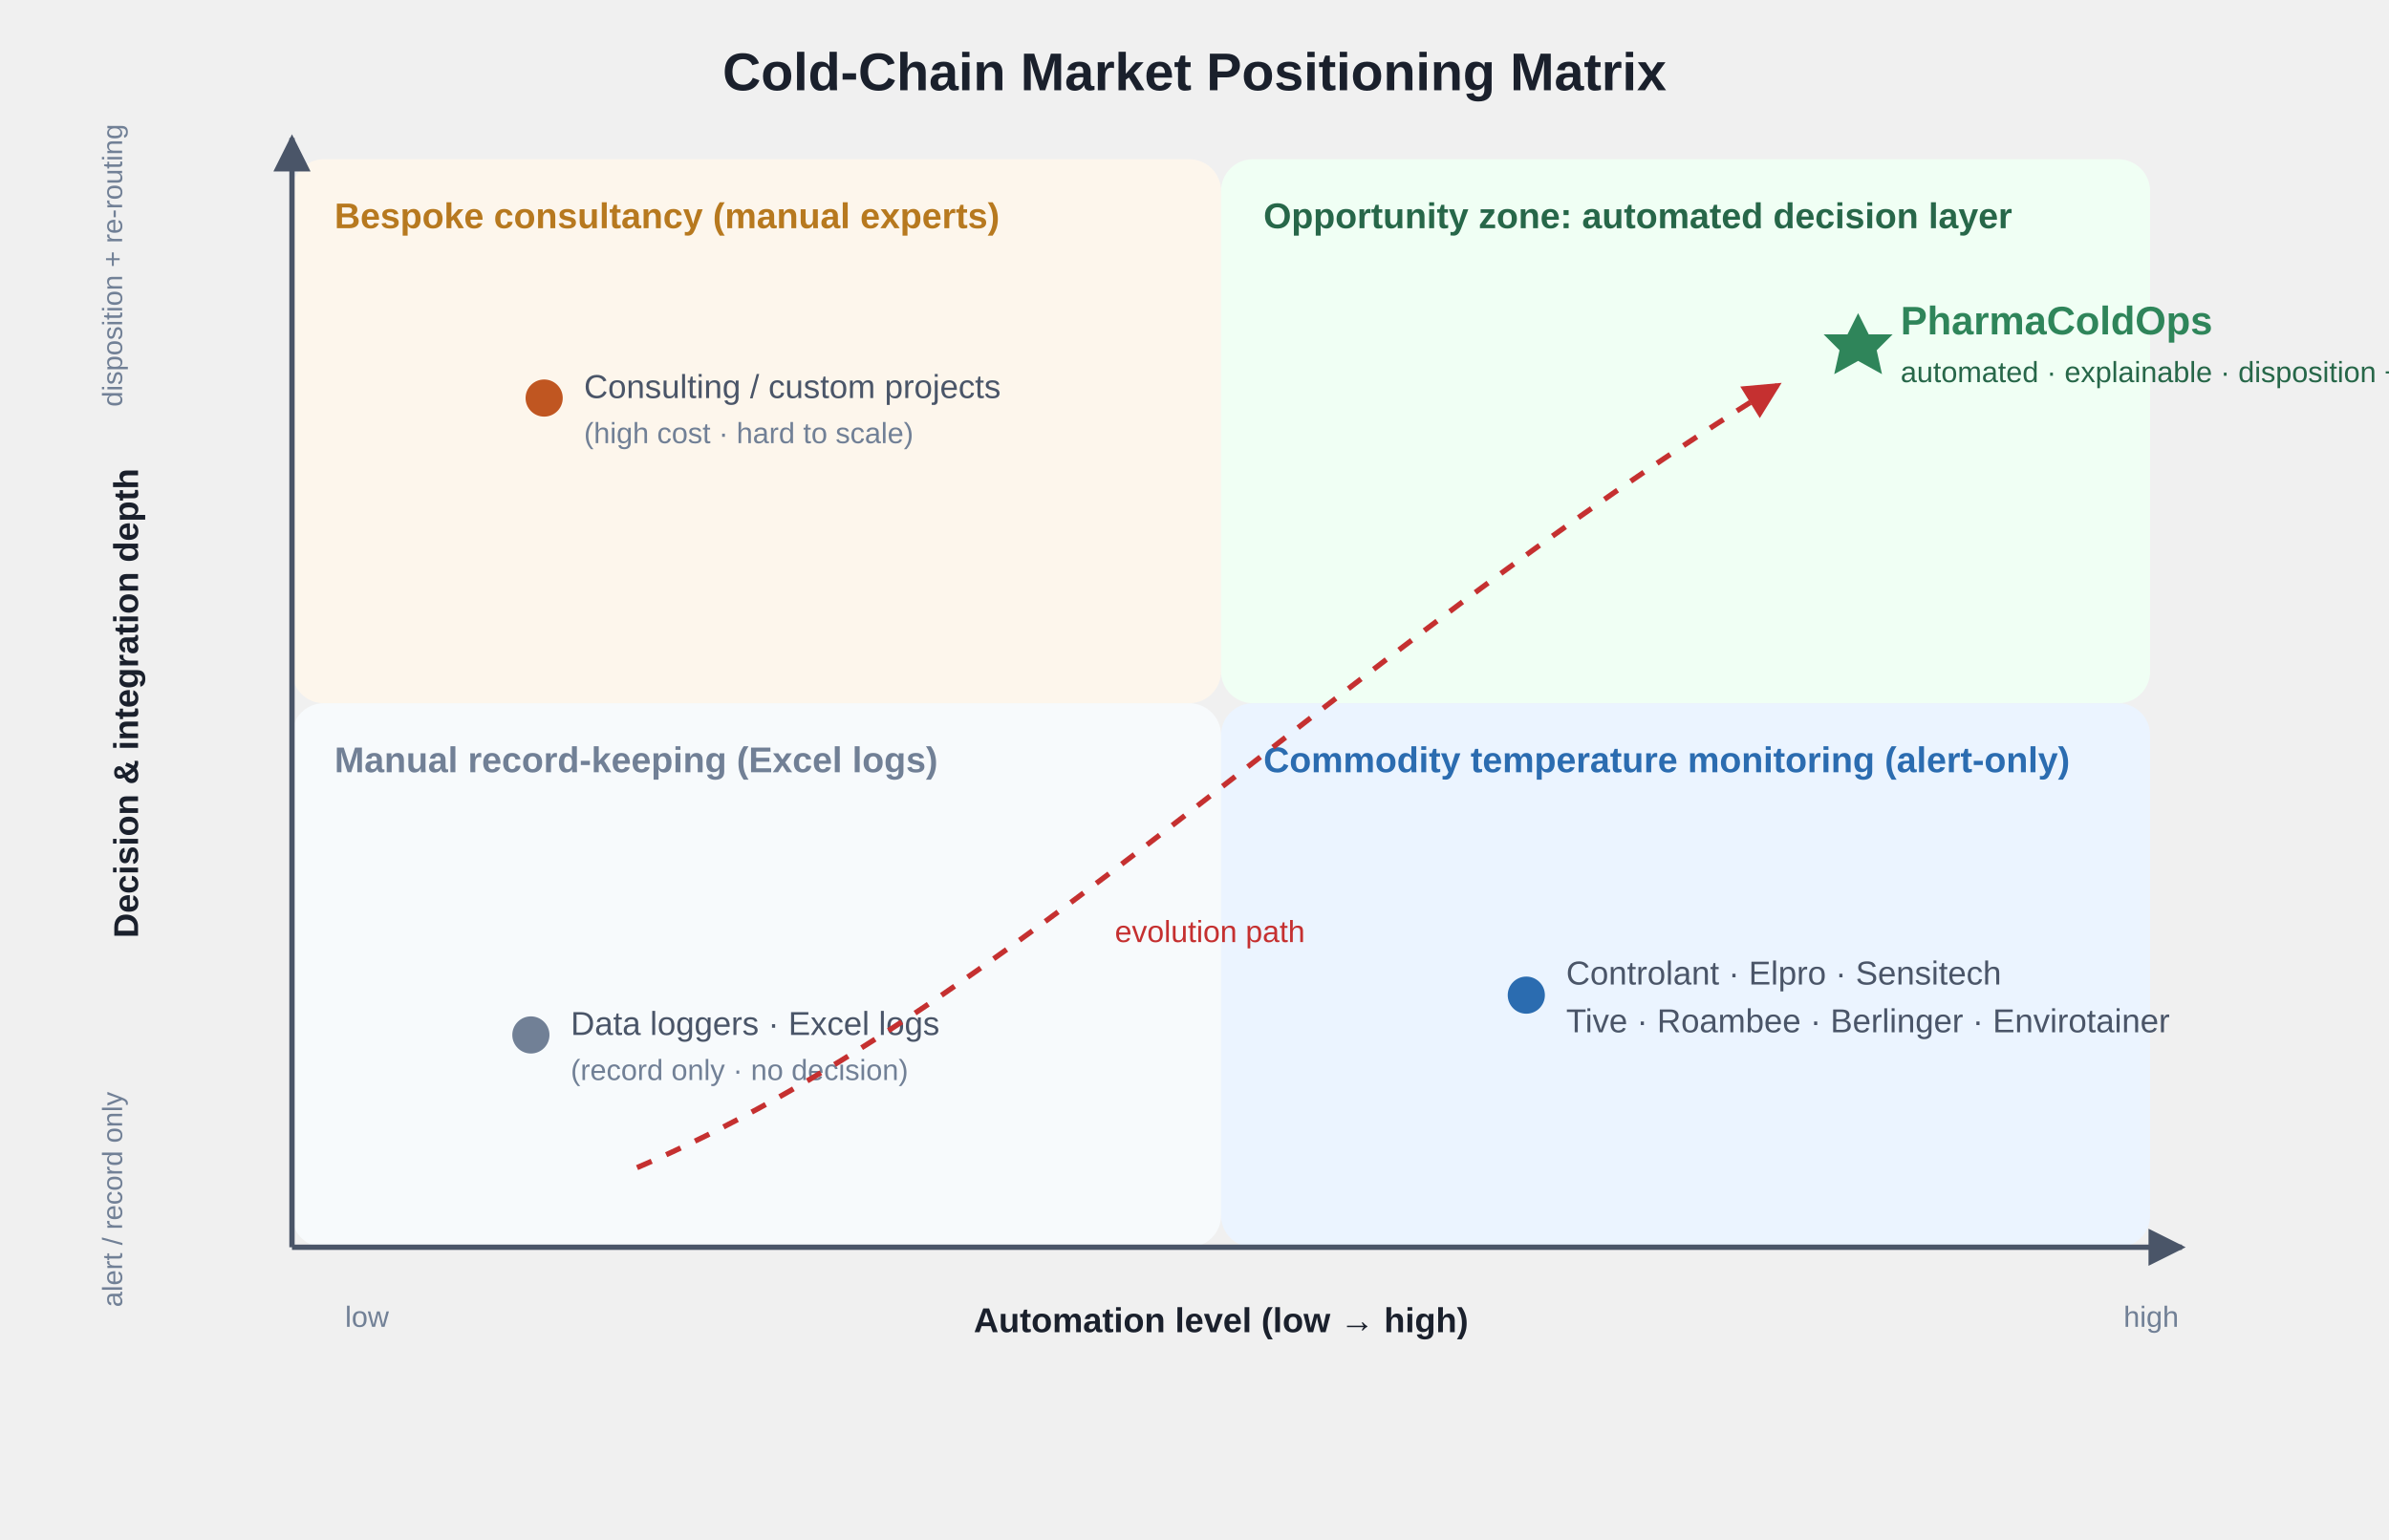
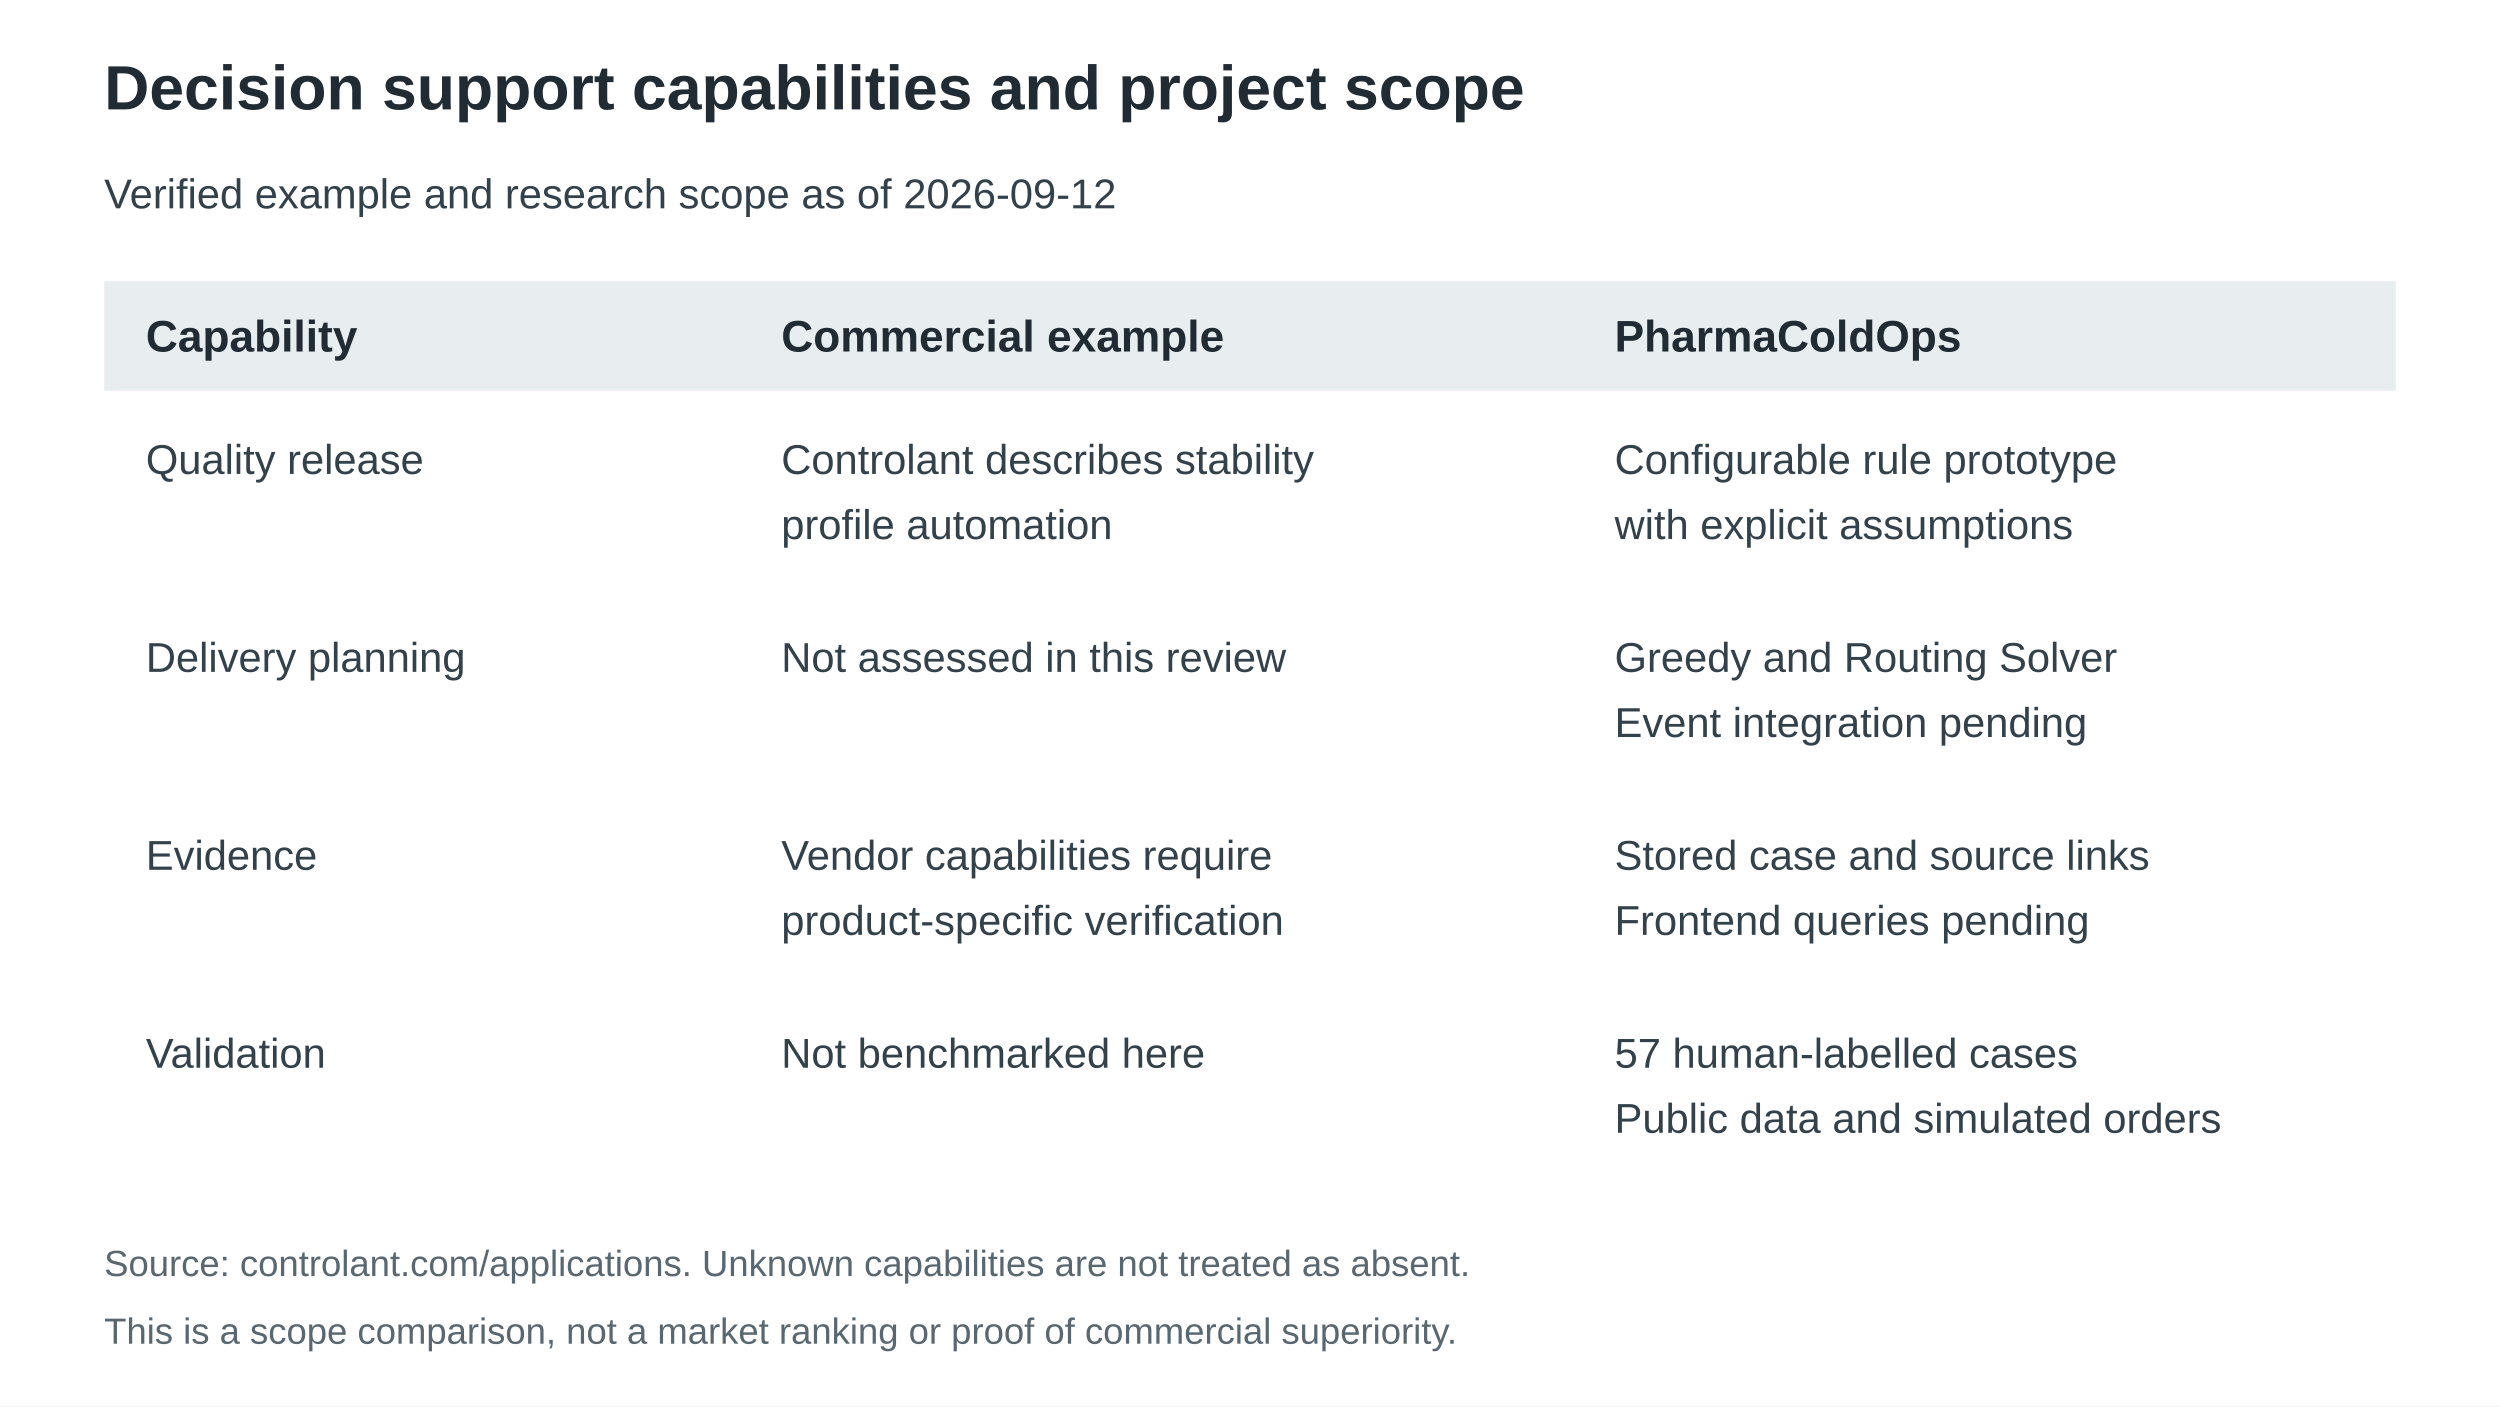
- <svg xmlns="http://www.w3.org/2000/svg" viewBox="0 0 900 580" font-family="'Segoe UI','Helvetica Neue',Arial,sans-serif">
+ <svg xmlns="http://www.w3.org/2000/svg" viewBox="0 0 960 540" font-family="Arial, Helvetica, sans-serif" role="img" aria-label="Decision support capabilities and project scope">
+   <rect width="960" height="540" fill="#ffffff" />
  <defs>
-     <marker id="arrGray" viewBox="0 0 10 10" refX="9" refY="5" markerWidth="7" markerHeight="7" orient="auto-start-reverse">
-       <path d="M0,0 L10,5 L0,10 z" fill="#4A5568" />
-     </marker>
-     <marker id="arrRed" viewBox="0 0 10 10" refX="9" refY="5" markerWidth="7" markerHeight="7" orient="auto-start-reverse">
-       <path d="M0,0 L10,5 L0,10 z" fill="#C53030" />
+     <marker id="arrow" viewBox="0 0 10 10" refX="9" refY="5" markerWidth="7" markerHeight="7" orient="auto-start-reverse">
+       <path d="M0,0 L10,5 L0,10 z" fill="#52606d" />
    </marker>
  </defs>
-   <text x="450" y="34" text-anchor="middle" font-size="20" font-weight="700" fill="#1A202C">Cold-Chain Market Positioning Matrix</text>
-   <rect x="110" y="60" width="350" height="205" rx="12" fill="#FDF6EC" />
-   <rect x="460" y="60" width="350" height="205" rx="12" fill="#F0FFF4" />
-   <rect x="110" y="265" width="350" height="205" rx="12" fill="#F7FAFC" />
-   <rect x="460" y="265" width="350" height="205" rx="12" fill="#EBF4FF" />
-   <text x="126" y="86" font-size="13.5" font-weight="600" fill="#B7791F">Bespoke consultancy (manual experts)</text>
-   <text x="476" y="86" font-size="13.5" font-weight="600" fill="#276749">Opportunity zone: automated decision layer</text>
-   <text x="126" y="291" font-size="13.5" font-weight="600" fill="#718096">Manual record-keeping (Excel logs)</text>
-   <text x="476" y="291" font-size="13.5" font-weight="600" fill="#2B6CB0">Commodity temperature monitoring (alert-only)</text>
-   <circle cx="205" cy="150" r="7" fill="#C05621" />
-   <text x="220" y="150" font-size="12.5" fill="#4A5568">Consulting / custom projects</text>
-   <text x="220" y="167" font-size="11" fill="#718096">(high cost · hard to scale)</text>
-   <circle cx="200" cy="390" r="7" fill="#718096" />
-   <text x="215" y="390" font-size="12.5" fill="#4A5568">Data loggers · Excel logs</text>
-   <text x="215" y="407" font-size="11" fill="#718096">(record only · no decision)</text>
-   <circle cx="575" cy="375" r="7" fill="#2B6CB0" />
-   <text x="590" y="371" font-size="12.5" fill="#4A5568">Controlant · Elpro · Sensitech</text>
-   <text x="590" y="389" font-size="12.5" fill="#4A5568">Tive · Roambee · Berlinger · Envirotainer</text>
-   <polygon points="700,118 704,126 713,126 707,132 709,141 700,136 691,141 693,132 687,126 696,126" fill="#2F855A" />
-   <text x="716" y="126" font-size="15" font-weight="700" fill="#2F855A">PharmaColdOps</text>
-   <text x="716" y="144" font-size="11" fill="#276749">automated · explainable · disposition + re-routing</text>
-   <path d="M 240 440 C 380 380 500 250 670 145" fill="none" stroke="#C53030" stroke-width="2" stroke-dasharray="6,6" marker-end="url(#arrRed)" />
-   <text x="420" y="355" font-size="11.5" fill="#C53030">evolution path</text>
-   <line x1="110" y1="470" x2="822" y2="470" stroke="#4A5568" stroke-width="2" marker-end="url(#arrGray)" />
-   <line x1="110" y1="470" x2="110" y2="52" stroke="#4A5568" stroke-width="2" marker-end="url(#arrGray)" />
-   <text x="460" y="502" text-anchor="middle" font-size="13" font-weight="700" fill="#1A202C">Automation level (low → high)</text>
-   <text x="130" y="500" font-size="11" fill="#718096">low</text>
-   <text x="800" y="500" font-size="11" fill="#718096">high</text>
-   <text x="52" y="265" text-anchor="middle" font-size="13" font-weight="700" fill="#1A202C" transform="rotate(-90 52 265)">Decision &amp; integration depth</text>
-   <text x="46" y="452" text-anchor="middle" font-size="10.5" fill="#718096" transform="rotate(-90 46 452)">alert / record only</text>
-   <text x="46" y="100" text-anchor="middle" font-size="10.5" fill="#718096" transform="rotate(-90 46 100)">disposition + re-routing</text>
+   <text x="40" y="42" font-size="24" font-weight="700" fill="#202b33">Decision support capabilities and project scope</text>
+   <text x="40" y="80" font-size="16" fill="#33414b">Verified example and research scope as of 2026-09-12</text>
+   <rect x="40" y="108" width="880" height="42" fill="#e8edf0" />
+   <text x="56" y="135" font-size="17" fill="#202b33" font-weight="700">Capability</text>
+   <text x="300" y="135" font-size="17" fill="#202b33" font-weight="700">Commercial example</text>
+   <text x="620" y="135" font-size="17" fill="#202b33" font-weight="700">PharmaColdOps</text>
+   <text x="56" y="182" font-size="16" fill="#33414b">Quality release</text>
+   <text x="300" y="182" font-size="16" fill="#33414b">Controlant describes stability</text>
+   <text x="620" y="182" font-size="16" fill="#33414b">Configurable rule prototype</text>
+   <text x="56" y="207" font-size="16" fill="#33414b" />
+   <text x="300" y="207" font-size="16" fill="#33414b">profile automation</text>
+   <text x="620" y="207" font-size="16" fill="#33414b">with explicit assumptions</text>
+   <text x="56" y="258" font-size="16" fill="#33414b">Delivery planning</text>
+   <text x="300" y="258" font-size="16" fill="#33414b">Not assessed in this review</text>
+   <text x="620" y="258" font-size="16" fill="#33414b">Greedy and Routing Solver</text>
+   <text x="56" y="283" font-size="16" fill="#33414b" />
+   <text x="300" y="283" font-size="16" fill="#33414b" />
+   <text x="620" y="283" font-size="16" fill="#33414b">Event integration pending</text>
+   <text x="56" y="334" font-size="16" fill="#33414b">Evidence</text>
+   <text x="300" y="334" font-size="16" fill="#33414b">Vendor capabilities require</text>
+   <text x="620" y="334" font-size="16" fill="#33414b">Stored case and source links</text>
+   <text x="56" y="359" font-size="16" fill="#33414b" />
+   <text x="300" y="359" font-size="16" fill="#33414b">product-specific verification</text>
+   <text x="620" y="359" font-size="16" fill="#33414b">Frontend queries pending</text>
+   <text x="56" y="410" font-size="16" fill="#33414b">Validation</text>
+   <text x="300" y="410" font-size="16" fill="#33414b">Not benchmarked here</text>
+   <text x="620" y="410" font-size="16" fill="#33414b">57 human-labelled cases</text>
+   <text x="56" y="435" font-size="16" fill="#33414b" />
+   <text x="300" y="435" font-size="16" fill="#33414b" />
+   <text x="620" y="435" font-size="16" fill="#33414b">Public data and simulated orders</text>
+   <text x="40" y="490" font-size="14" fill="#596771">Source: controlant.com/applications. Unknown capabilities are not treated as absent.</text>
+   <text x="40" y="516" font-size="14" fill="#596771">This is a scope comparison, not a market ranking or proof of commercial superiority.</text>
</svg>
